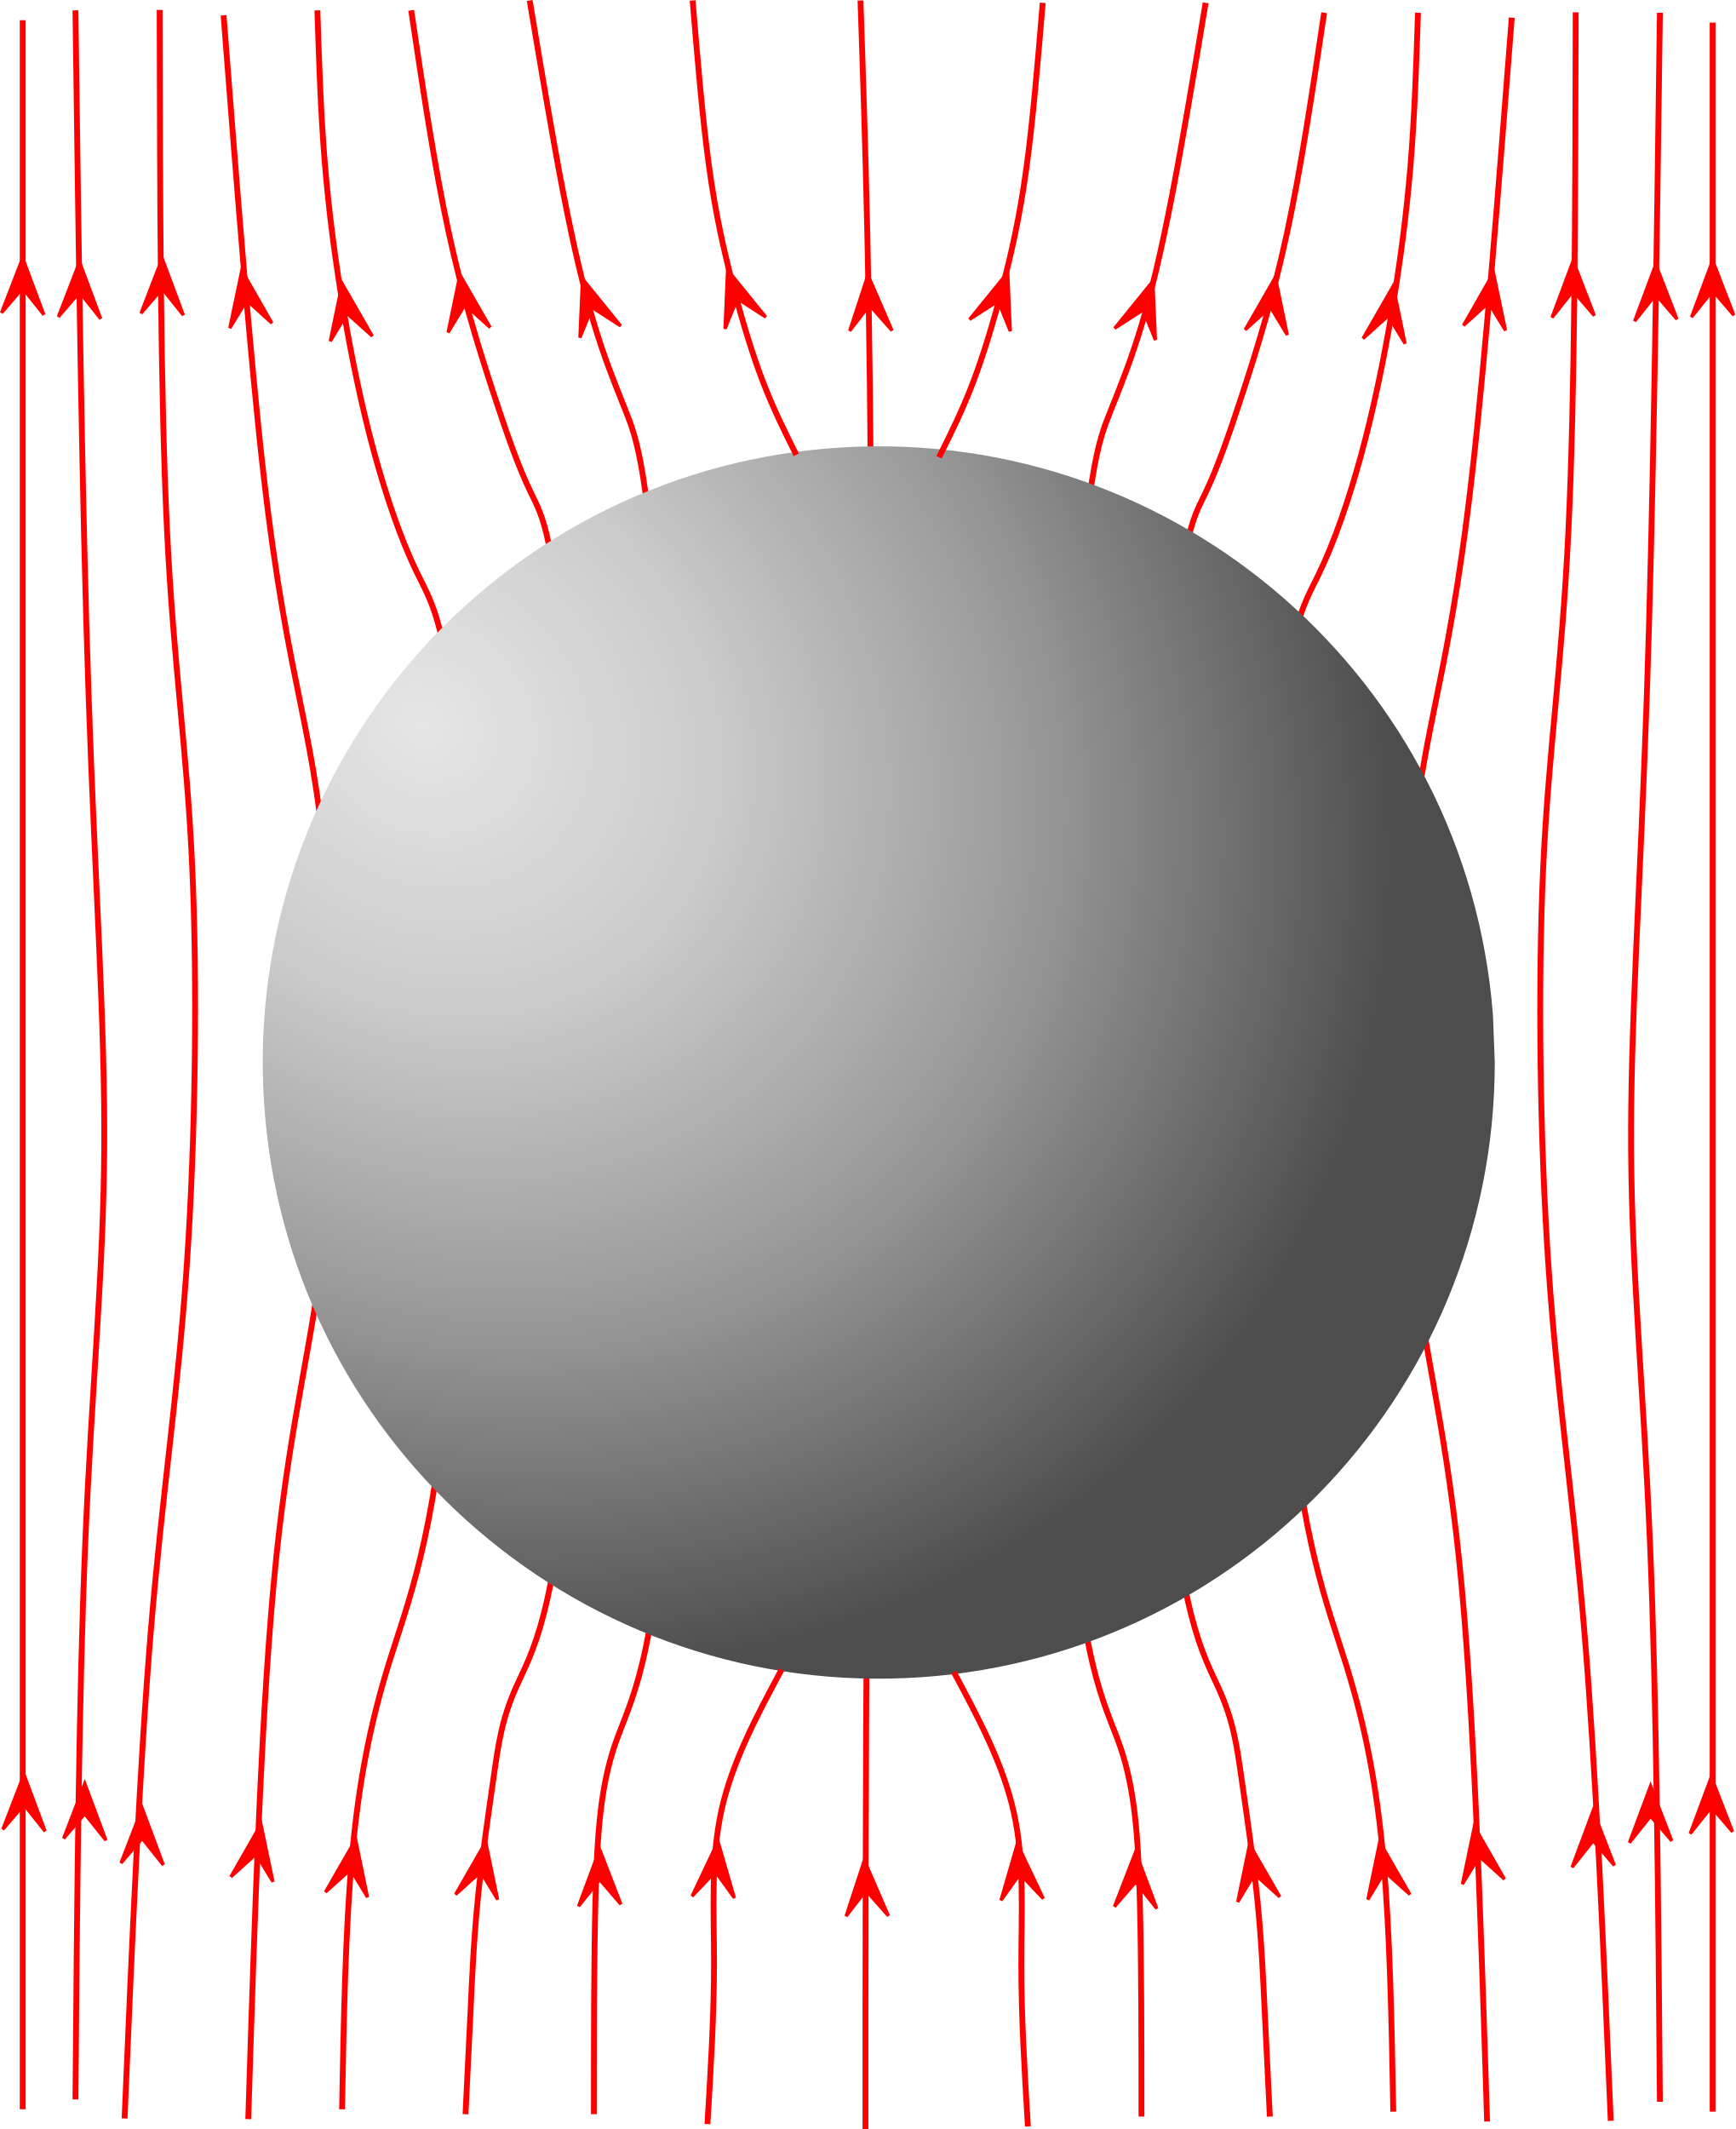
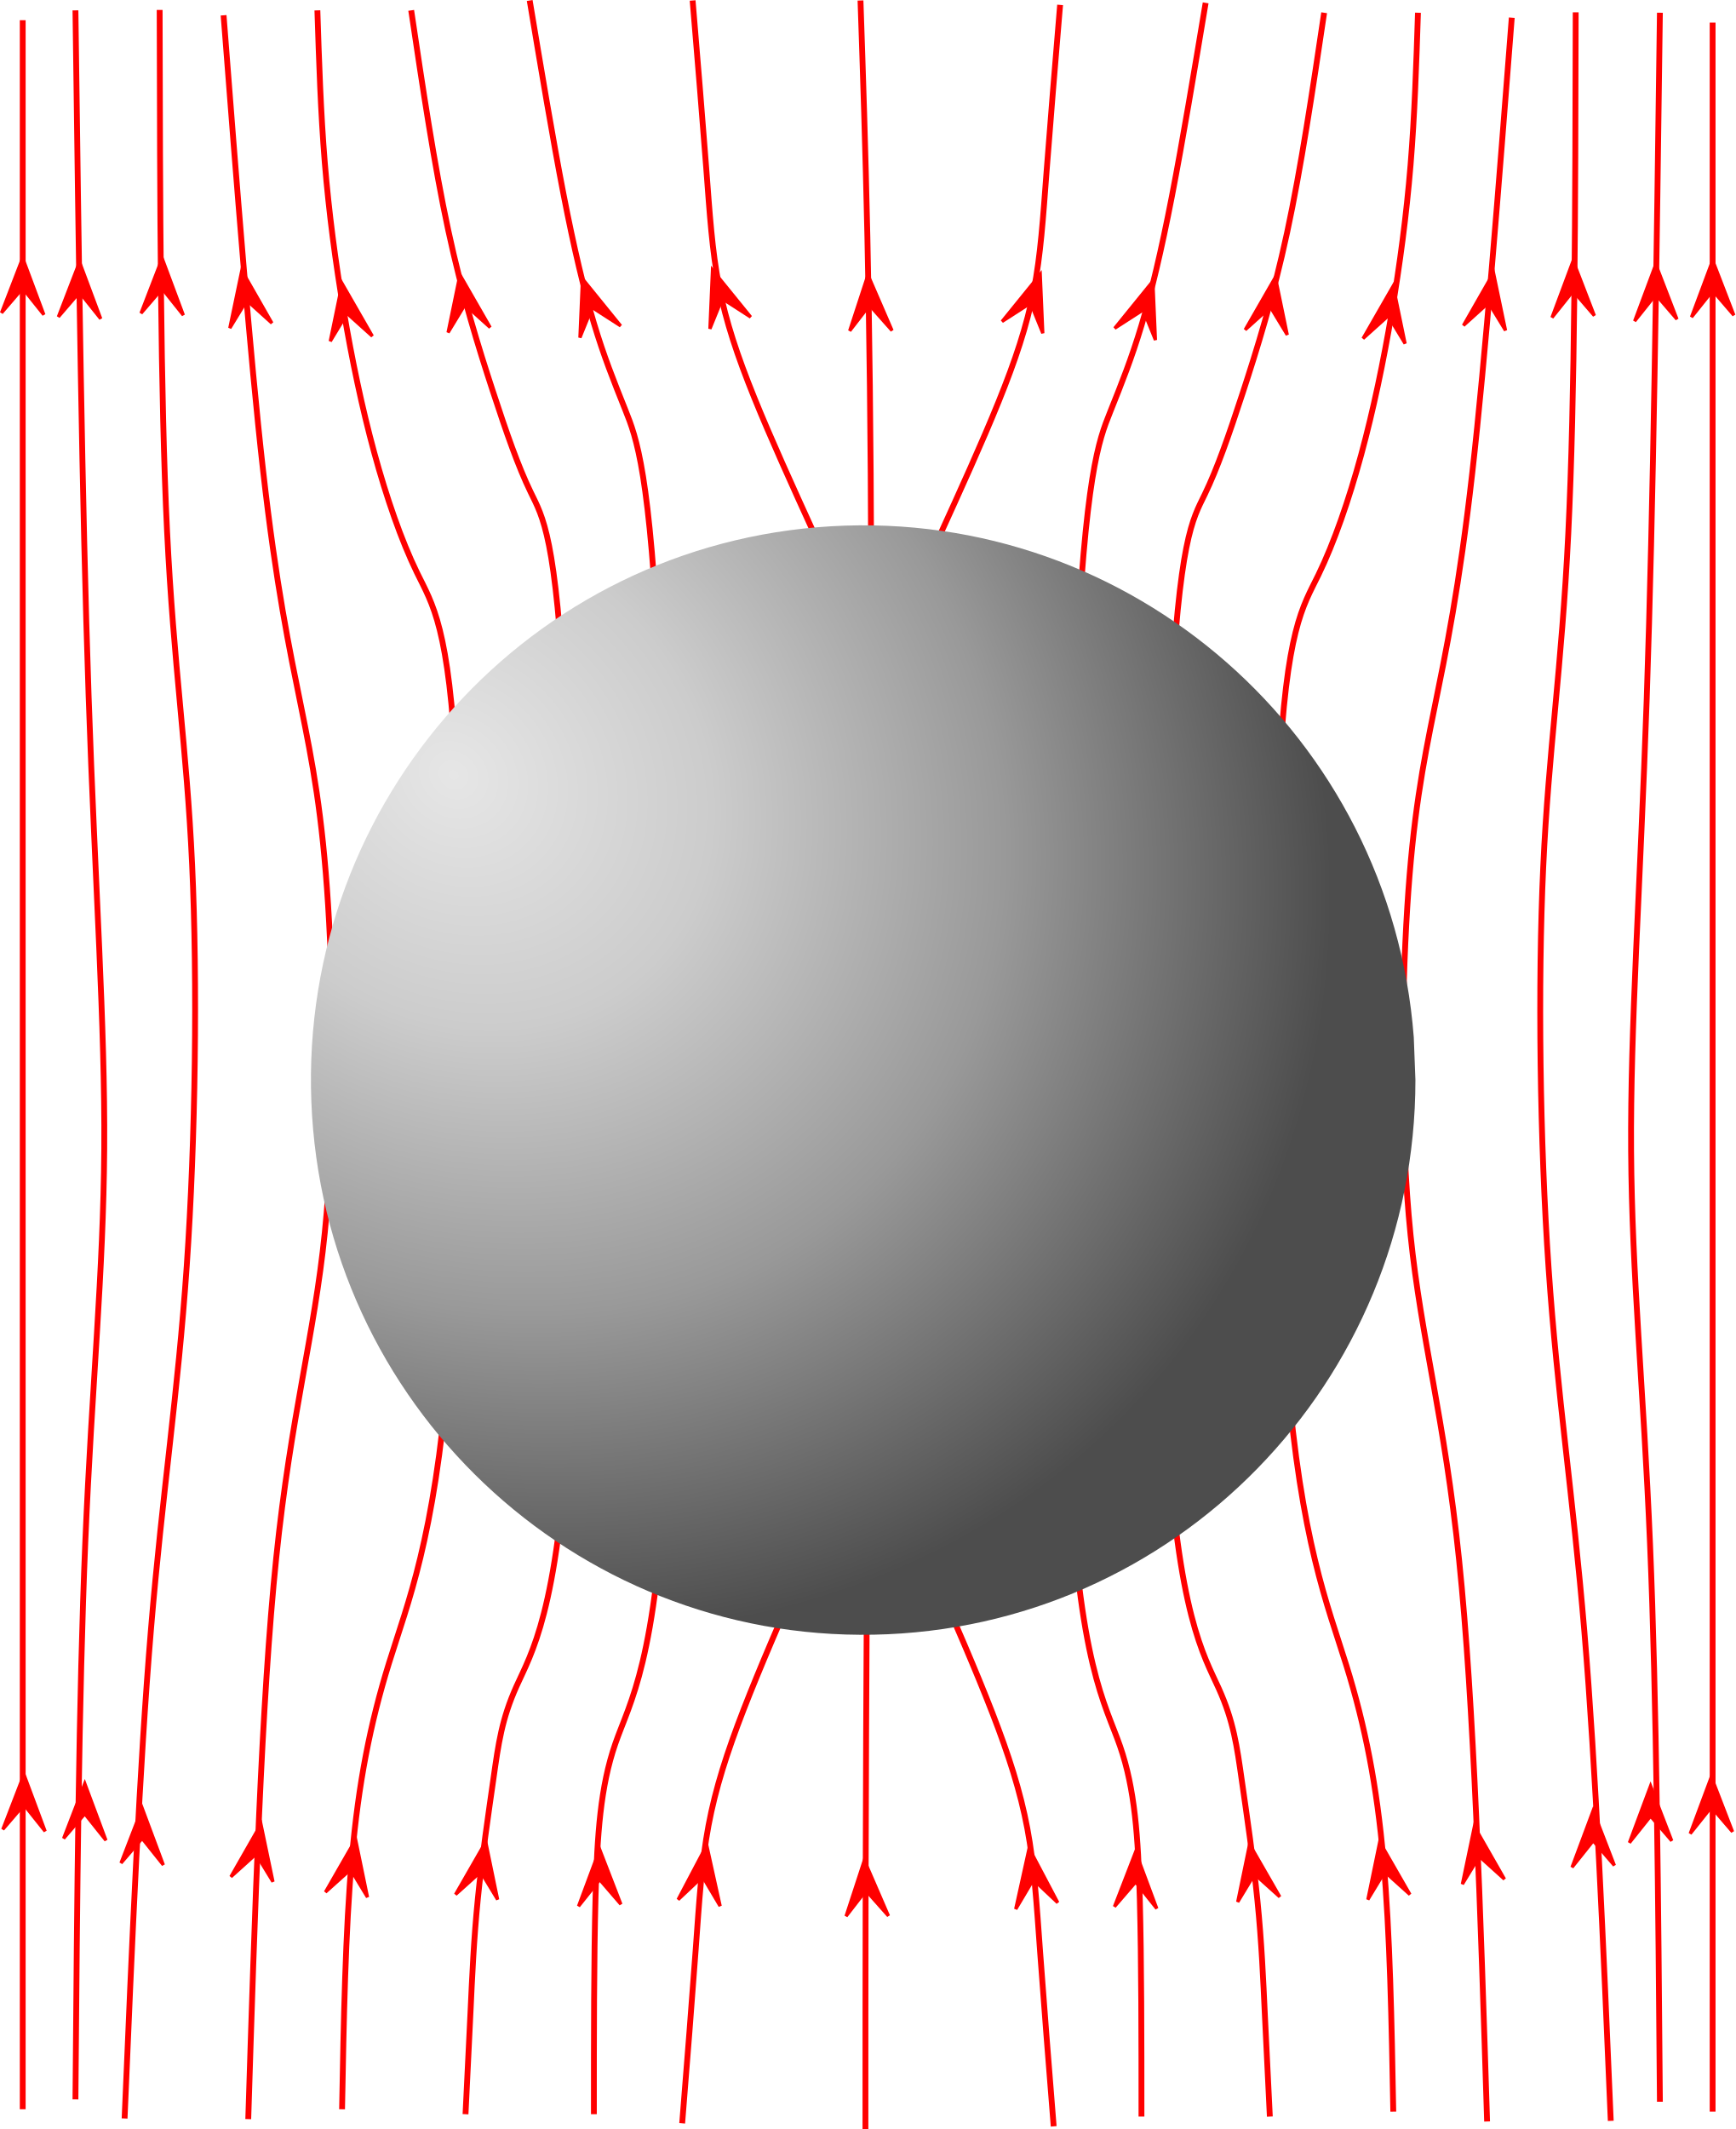
<svg xmlns="http://www.w3.org/2000/svg" xmlns:xlink="http://www.w3.org/1999/xlink" width="98.598mm" height="120.935mm" viewBox="0 0 98.598 120.935" version="1.1" id="svg1" xml:space="preserve">
  <defs id="defs1">
-     <radialGradient xlink:href="#linearGradient12" id="radialGradient7" cx="69.135" cy="75.845" fx="69.135" fy="75.845" r="35" gradientUnits="userSpaceOnUse" gradientTransform="matrix(1.362709,1.135595,-0.9809371,1.17712,56.25097,-91.36951)" />
+     <radialGradient xlink:href="#linearGradient12" id="radialGradient7" cx="69.135" cy="75.845" fx="69.135" fy="75.845" r="35" gradientUnits="userSpaceOnUse" gradientTransform="matrix(1.221636,1.022375,-0.879387,1.059759,8.005388,-107.043)" />
    <linearGradient id="linearGradient12">
      <stop style="stop-color:#e6e6e6;stop-opacity:1" offset="0" id="stop5" />
      <stop style="stop-color:#cccccc;stop-opacity:1" offset="0.279" id="stop10" />
      <stop style="stop-color:#999999;stop-opacity:1" offset="0.594" id="stop11" />
      <stop style="stop-color:#4d4d4d;stop-opacity:1" offset="0.947" id="stop12" />
    </linearGradient>
  </defs>
-   <g id="layer1" transform="translate(-52.099,-35.31937)">
-     <g id="g72">
-       <path style="fill:none;stroke:#ff0000;stroke-width:0.331;stroke-miterlimit:3.7;stroke-dasharray:none;stroke-opacity:1;paint-order:fill markers stroke" d="m 100.99,35.347 c 0.281,8.322 0.561,16.645 0.608,32.495 0.047,15.85 -0.14,39.227 -0.234,55.217 -0.093,15.99 -0.093,24.593 -0.093,33.196" id="path65" />
-       <path style="fill:none;stroke:#ff0000;stroke-width:0.331;stroke-miterlimit:3.7;stroke-dasharray:none;stroke-opacity:1;paint-order:fill markers stroke" d="m 82.195,35.347 c 0.655,3.927 1.309,7.855 1.917,10.987 0.608,3.133 1.169,5.47 1.73,7.34 0.561,1.87 1.122,3.273 1.777,4.909 0.655,1.636 1.403,3.507 1.964,15.055 0.561,11.549 0.935,32.775 0.374,44.464 -0.561,11.689 -2.057,13.839 -2.899,16.271 -0.842,2.431 -1.029,5.143 -1.122,8.696 -0.094,3.553 -0.094,7.948 -0.094,12.343" id="path62" />
-       <path style="fill:none;stroke:#ff0000;stroke-width:0.331;stroke-miterlimit:3.7;stroke-dasharray:none;stroke-opacity:1;paint-order:fill markers stroke" d="m 75.462,35.908 c 0.655,4.395 1.309,8.79 2.104,12.484 0.795,3.694 1.73,6.686 2.525,9.117 0.795,2.431 1.449,4.301 2.151,5.751 0.701,1.449 1.449,2.478 1.964,12.624 0.514,10.146 0.795,29.409 0.187,40.209 -0.608,10.8 -2.104,13.138 -2.946,15.008 -0.842,1.87 -1.029,3.273 -1.309,5.237 -0.281,1.964 -0.655,4.488 -0.888,6.826 -0.234,2.338 -0.327,4.488 -0.421,6.499 -0.094,2.01 -0.187,3.881 -0.281,5.751" id="path61" />
-       <path style="fill:none;stroke:#ff0000;stroke-width:0.331;stroke-miterlimit:3.7;stroke-dasharray:none;stroke-opacity:1;paint-order:fill markers stroke" d="m 70.132,35.908 c 0.094,2.899 0.187,5.798 0.421,8.65 0.234,2.852 0.608,5.657 1.075,8.416 0.468,2.759 1.029,5.47 1.73,8.042 0.701,2.572 1.543,5.003 2.431,6.826 0.888,1.823 1.823,3.039 2.244,11.502 0.421,8.463 0.327,24.172 -0.468,33.804 -0.795,9.632 -2.291,13.185 -3.366,16.645 -1.075,3.46 -1.73,6.826 -2.104,11.034 -0.374,4.208 -0.468,9.257 -0.561,14.307" id="path60" />
-       <path style="fill:none;stroke:#ff0000;stroke-width:0.331;stroke-miterlimit:3.7;stroke-dasharray:none;stroke-opacity:1;paint-order:fill markers stroke" d="m 64.802,36.188 c 0.748,9.631 1.496,19.263 2.244,25.855 0.748,6.592 1.496,10.146 2.151,13.372 0.655,3.226 1.216,6.125 1.543,11.315 0.327,5.19 0.421,12.67 -0.187,18.608 -0.608,5.938 -1.917,10.333 -2.759,18.468 -0.842,8.135 -1.216,20.011 -1.59,31.887" id="path59" />
-       <path style="fill:none;stroke:#ff0000;stroke-width:0.331;stroke-miterlimit:3.7;stroke-dasharray:none;stroke-opacity:1;paint-order:fill markers stroke" d="m 82.195,35.347 c 0.655,3.927 1.309,7.855 1.917,10.987 0.608,3.133 1.169,5.47 1.73,7.34 0.561,1.87 1.122,3.273 1.777,4.909 0.655,1.636 1.403,3.507 1.964,15.055 0.561,11.549 0.935,32.775 0.374,44.464 -0.561,11.689 -2.057,13.839 -2.899,16.271 -0.842,2.431 -1.029,5.143 -1.122,8.696 -0.094,3.553 -0.094,7.948 -0.094,12.343" id="path62-0" transform="matrix(-1,0,0,1,202.7956,0.1347668)" />
-       <path style="fill:none;stroke:#ff0000;stroke-width:0.331;stroke-miterlimit:3.7;stroke-dasharray:none;stroke-opacity:1;paint-order:fill markers stroke" d="m 75.462,35.908 c 0.655,4.395 1.309,8.79 2.104,12.484 0.795,3.694 1.73,6.686 2.525,9.117 0.795,2.431 1.449,4.301 2.151,5.751 0.701,1.449 1.449,2.478 1.964,12.624 0.514,10.146 0.795,29.409 0.187,40.209 -0.608,10.8 -2.104,13.138 -2.946,15.008 -0.842,1.87 -1.029,3.273 -1.309,5.237 -0.281,1.964 -0.655,4.488 -0.888,6.826 -0.234,2.338 -0.327,4.488 -0.421,6.499 -0.094,2.01 -0.187,3.881 -0.281,5.751" id="path61-0" transform="matrix(-1,0,0,1,202.7956,0.1347668)" />
-       <path style="fill:none;stroke:#ff0000;stroke-width:0.331;stroke-miterlimit:3.7;stroke-dasharray:none;stroke-opacity:1;paint-order:fill markers stroke" d="m 70.132,35.908 c 0.094,2.899 0.187,5.798 0.421,8.65 0.234,2.852 0.608,5.657 1.075,8.416 0.468,2.759 1.029,5.47 1.73,8.042 0.701,2.572 1.543,5.003 2.431,6.826 0.888,1.823 1.823,3.039 2.244,11.502 0.421,8.463 0.327,24.172 -0.468,33.804 -0.795,9.632 -2.291,13.185 -3.366,16.645 -1.075,3.46 -1.73,6.826 -2.104,11.034 -0.374,4.208 -0.468,9.257 -0.561,14.307" id="path60-7" transform="matrix(-1,0,0,1,202.7956,0.1347668)" />
-       <path style="fill:none;stroke:#ff0000;stroke-width:0.331;stroke-miterlimit:3.7;stroke-dasharray:none;stroke-opacity:1;paint-order:fill markers stroke" d="m 64.802,36.188 c 0.748,9.631 1.496,19.263 2.244,25.855 0.748,6.592 1.496,10.146 2.151,13.372 0.655,3.226 1.216,6.125 1.543,11.315 0.327,5.19 0.421,12.67 -0.187,18.608 -0.608,5.938 -1.917,10.333 -2.759,18.468 -0.842,8.135 -1.216,20.011 -1.59,31.887" id="path59-1" transform="matrix(-1,0,0,1,202.7956,0.1347668)" />
-       <path style="fill:none;stroke:#ff0000;stroke-width:0.331;stroke-miterlimit:3.7;stroke-dasharray:none;stroke-opacity:1;paint-order:fill markers stroke" d="m 59.753,35.908 c 0.281,10.941 0.561,21.881 1.122,29.596 0.561,7.715 1.403,12.203 1.87,18.889 0.468,6.686 0.561,15.569 0.234,22.816 -0.327,7.247 -1.075,12.857 -1.543,20.666 -0.468,7.808 -0.655,17.813 -0.842,27.819" id="path58-3" transform="matrix(-0.9997203,0.0236515,0.0236515,0.9997203,200.5126,-1.292141)" />
-       <path style="fill:url(#radialGradient7);stroke:none;stroke-width:0.34;stroke-opacity:1;paint-order:fill markers stroke" id="path6-24" d="M 137.028,95.673 A 35,35 0 0 1 102.703,130.667 35,35 0 0 1 67.054,97.024 35,35 0 0 1 100.003,60.732 35,35 0 0 1 136.924,92.975" />
-       <path style="fill:none;stroke:#ff0000;stroke-width:0.331;stroke-miterlimit:3.7;stroke-dasharray:none;stroke-opacity:1;paint-order:fill markers stroke" d="m 50.215,36.469 c 0,39.555 0,79.109 0,118.663" id="path56" transform="translate(3.175)" />
-       <path style="fill:none;stroke:#ff0000;stroke-width:0.331;stroke-miterlimit:3.7;stroke-dasharray:none;stroke-opacity:1;paint-order:fill markers stroke" d="m 56.386,35.908 c 0.187,14.026 0.374,28.053 0.748,38.947 0.374,10.894 0.935,18.655 0.888,25.715 -0.047,7.06 -0.701,13.419 -1.075,22.302 -0.374,8.884 -0.468,20.291 -0.561,31.7" id="path57" />
-       <path style="fill:none;stroke:#ff0000;stroke-width:0.331;stroke-miterlimit:3.7;stroke-dasharray:none;stroke-opacity:1;paint-order:fill markers stroke" d="m 59.753,35.908 c 0.281,10.941 0.561,21.881 1.122,29.596 0.561,7.715 1.403,12.203 1.87,18.889 0.468,6.686 0.561,15.569 0.234,22.816 -0.327,7.247 -1.075,12.857 -1.543,20.666 -0.468,7.808 -0.655,17.813 -0.842,27.819" id="path58" transform="rotate(1.355258,61.46252,95.79987)" />
-       <path style="fill:none;stroke:#ff0000;stroke-width:0.331;stroke-miterlimit:3.7;stroke-dasharray:none;stroke-opacity:1;paint-order:fill markers stroke" d="m 91.452,35.347 c 0.281,3.366 0.561,6.733 0.935,9.444 0.374,2.712 0.842,4.769 1.356,6.733 0.514,1.964 1.075,3.834 1.683,5.424 0.608,1.59 1.262,2.899 1.917,4.208" id="path63" />
-       <path style="fill:none;stroke:#ff0000;stroke-width:0.331;stroke-miterlimit:3.7;stroke-dasharray:none;stroke-opacity:1;paint-order:fill markers stroke" d="m 96.502,130.165 c -1.403,2.618 -2.805,5.237 -3.413,7.995 -0.608,2.759 -0.421,5.657 -0.421,8.65 -2e-6,2.992 -0.187,6.078 -0.374,9.164" id="path64" />
-       <path style="fill:#ff0000;fill-opacity:1;stroke:#ff0000;stroke-width:0.183;stroke-miterlimit:3.7;stroke-dasharray:none;stroke-opacity:1;paint-order:fill markers stroke" d="m 52.184,53.091 1.203,-3.121 1.203,3.228 -1.203,-1.507 z" id="path72" />
-       <path style="fill:#ff0000;fill-opacity:1;stroke:#ff0000;stroke-width:0.183;stroke-miterlimit:3.7;stroke-dasharray:none;stroke-opacity:1;paint-order:fill markers stroke" d="m 52.258,139.236 1.203,-3.121 1.203,3.228 -1.203,-1.507 z" id="path72-8" />
-       <path style="fill:#ff0000;fill-opacity:1;stroke:#ff0000;stroke-width:0.183;stroke-miterlimit:3.7;stroke-dasharray:none;stroke-opacity:1;paint-order:fill markers stroke" d="m 55.415,53.318 1.203,-3.121 1.203,3.228 -1.203,-1.507 z" id="path72-5" />
-       <path style="fill:#ff0000;fill-opacity:1;stroke:#ff0000;stroke-width:0.183;stroke-miterlimit:3.7;stroke-dasharray:none;stroke-opacity:1;paint-order:fill markers stroke" d="m 55.713,139.75 1.203,-3.121 1.203,3.228 -1.203,-1.507 z" id="path72-5-2" />
-       <path style="fill:#ff0000;fill-opacity:1;stroke:#ff0000;stroke-width:0.183;stroke-miterlimit:3.7;stroke-dasharray:none;stroke-opacity:1;paint-order:fill markers stroke" d="m 60.11,53.114 1.203,-3.121 1.203,3.228 -1.203,-1.507 z" id="path72-5-0" />
-       <path style="fill:#ff0000;fill-opacity:1;stroke:#ff0000;stroke-width:0.183;stroke-miterlimit:3.7;stroke-dasharray:none;stroke-opacity:1;paint-order:fill markers stroke" d="m 58.973,141.148 1.203,-3.121 1.203,3.228 -1.203,-1.507 z" id="path72-5-0-7" />
-       <path style="fill:#ff0000;fill-opacity:1;stroke:#ff0000;stroke-width:0.183;stroke-miterlimit:3.7;stroke-dasharray:none;stroke-opacity:1;paint-order:fill markers stroke" d="m 65.156,53.956 0.683,-3.274 1.709,2.991 -1.431,-1.292 z" id="path72-5-0-2" />
-       <path style="fill:#ff0000;fill-opacity:1;stroke:#ff0000;stroke-width:0.183;stroke-miterlimit:3.7;stroke-dasharray:none;stroke-opacity:1;paint-order:fill markers stroke" d="m 67.609,142.212 -0.683,-3.274 -1.709,2.991 1.431,-1.292 z" id="path72-5-0-2-0" />
-       <path style="fill:#ff0000;fill-opacity:1;stroke:#ff0000;stroke-width:0.183;stroke-miterlimit:3.7;stroke-dasharray:none;stroke-opacity:1;paint-order:fill markers stroke" d="m 70.863,54.703 0.675,-3.276 1.716,2.987 -1.434,-1.289 z" id="path72-5-0-2-7" />
-       <path style="fill:#ff0000;fill-opacity:1;stroke:#ff0000;stroke-width:0.183;stroke-miterlimit:3.7;stroke-dasharray:none;stroke-opacity:1;paint-order:fill markers stroke" d="m 72.98,143.087 -0.675,-3.276 -1.716,2.987 1.434,-1.289 z" id="path72-5-0-2-7-1" />
-       <path style="fill:#ff0000;fill-opacity:1;stroke:#ff0000;stroke-width:0.183;stroke-miterlimit:3.7;stroke-dasharray:none;stroke-opacity:1;paint-order:fill markers stroke" d="m 77.557,54.207 0.675,-3.276 1.716,2.987 -1.434,-1.289 z" id="path72-5-0-2-7-9" />
-       <path style="fill:#ff0000;fill-opacity:1;stroke:#ff0000;stroke-width:0.183;stroke-miterlimit:3.7;stroke-dasharray:none;stroke-opacity:1;paint-order:fill markers stroke" d="m 80.373,143.222 -0.675,-3.276 -1.716,2.987 1.434,-1.289 z" id="path72-5-0-2-7-9-4" />
-       <path style="fill:#ff0000;fill-opacity:1;stroke:#ff0000;stroke-width:0.183;stroke-miterlimit:3.7;stroke-dasharray:none;stroke-opacity:1;paint-order:fill markers stroke" d="m 85.049,54.498 0.145,-3.342 2.17,2.676 -1.621,-1.044 z" id="path72-5-0-2-7-9-3" />
-       <path style="fill:#ff0000;fill-opacity:1;stroke:#ff0000;stroke-width:0.183;stroke-miterlimit:3.7;stroke-dasharray:none;stroke-opacity:1;paint-order:fill markers stroke" d="m 87.376,143.489 -1.206,-3.12 -1.2,3.23 1.202,-1.508 z" id="path72-5-0-2-7-9-3-2" />
-       <path style="fill:#ff0000;fill-opacity:1;stroke:#ff0000;stroke-width:0.183;stroke-miterlimit:3.7;stroke-dasharray:none;stroke-opacity:1;paint-order:fill markers stroke" d="m 93.293,53.996 0.145,-3.342 2.17,2.676 -1.621,-1.044 z" id="path72-5-0-2-7-9-3-7" />
-       <path style="fill:#ff0000;fill-opacity:1;stroke:#ff0000;stroke-width:0.183;stroke-miterlimit:3.7;stroke-dasharray:none;stroke-opacity:1;paint-order:fill markers stroke" d="m 93.825,143.13 -0.931,-3.212 -1.475,3.113 1.328,-1.398 z" id="path72-5-0-2-7-9-3-7-4" />
-       <path style="fill:none;stroke:#ff0000;stroke-width:0.331;stroke-miterlimit:3.7;stroke-dasharray:none;stroke-opacity:1;paint-order:fill markers stroke" d="m 50.215,36.469 c 0,39.555 0,79.109 0,118.663" id="path56-9" transform="matrix(-1,0,0,1,199.6206,0.1347668)" />
-       <path style="fill:none;stroke:#ff0000;stroke-width:0.331;stroke-miterlimit:3.7;stroke-dasharray:none;stroke-opacity:1;paint-order:fill markers stroke" d="m 56.386,35.908 c 0.187,14.026 0.374,28.053 0.748,38.947 0.374,10.894 0.935,18.655 0.888,25.715 -0.047,7.06 -0.701,13.419 -1.075,22.302 -0.374,8.884 -0.468,20.291 -0.561,31.7" id="path57-5" transform="matrix(-1,0,0,1,202.7956,0.1347668)" />
-       <path style="fill:none;stroke:#ff0000;stroke-width:0.331;stroke-miterlimit:3.7;stroke-dasharray:none;stroke-opacity:1;paint-order:fill markers stroke" d="m 91.452,35.347 c 0.281,3.366 0.561,6.733 0.935,9.444 0.374,2.712 0.842,4.769 1.356,6.733 0.514,1.964 1.075,3.834 1.683,5.424 0.608,1.59 1.262,2.899 1.917,4.208" id="path63-5" transform="matrix(-1,0,0,1,202.7956,0.1347668)" />
-       <path style="fill:none;stroke:#ff0000;stroke-width:0.331;stroke-miterlimit:3.7;stroke-dasharray:none;stroke-opacity:1;paint-order:fill markers stroke" d="m 96.502,130.165 c -1.403,2.618 -2.805,5.237 -3.413,7.995 -0.608,2.759 -0.421,5.657 -0.421,8.65 -2e-6,2.992 -0.187,6.078 -0.374,9.164" id="path64-8" transform="matrix(-1,0,0,1,202.7956,0.1347668)" />
-       <path style="fill:#ff0000;fill-opacity:1;stroke:#ff0000;stroke-width:0.183;stroke-miterlimit:3.7;stroke-dasharray:none;stroke-opacity:1;paint-order:fill markers stroke" d="m 150.611,53.226 -1.203,-3.121 -1.203,3.228 1.203,-1.507 z" id="path72-1" />
-       <path style="fill:#ff0000;fill-opacity:1;stroke:#ff0000;stroke-width:0.183;stroke-miterlimit:3.7;stroke-dasharray:none;stroke-opacity:1;paint-order:fill markers stroke" d="m 150.537,139.37 -1.203,-3.121 -1.203,3.228 1.203,-1.507 z" id="path72-8-7" />
-       <path style="fill:#ff0000;fill-opacity:1;stroke:#ff0000;stroke-width:0.183;stroke-miterlimit:3.7;stroke-dasharray:none;stroke-opacity:1;paint-order:fill markers stroke" d="m 147.38,53.453 -1.203,-3.121 -1.203,3.228 1.203,-1.507 z" id="path72-5-9" />
-       <path style="fill:#ff0000;fill-opacity:1;stroke:#ff0000;stroke-width:0.183;stroke-miterlimit:3.7;stroke-dasharray:none;stroke-opacity:1;paint-order:fill markers stroke" d="m 147.083,139.885 -1.203,-3.121 -1.203,3.228 1.203,-1.507 z" id="path72-5-2-1" />
-       <path style="fill:#ff0000;fill-opacity:1;stroke:#ff0000;stroke-width:0.183;stroke-miterlimit:3.7;stroke-dasharray:none;stroke-opacity:1;paint-order:fill markers stroke" d="m 142.685,53.249 -1.203,-3.121 -1.203,3.228 1.203,-1.507 z" id="path72-5-0-8" />
-       <path style="fill:#ff0000;fill-opacity:1;stroke:#ff0000;stroke-width:0.183;stroke-miterlimit:3.7;stroke-dasharray:none;stroke-opacity:1;paint-order:fill markers stroke" d="m 143.823,141.282 -1.203,-3.121 -1.203,3.228 1.203,-1.507 z" id="path72-5-0-7-1" />
-       <path style="fill:#ff0000;fill-opacity:1;stroke:#ff0000;stroke-width:0.183;stroke-miterlimit:3.7;stroke-dasharray:none;stroke-opacity:1;paint-order:fill markers stroke" d="m 137.639,54.091 -0.683,-3.274 -1.709,2.991 1.431,-1.292 z" id="path72-5-0-2-1" />
-       <path style="fill:#ff0000;fill-opacity:1;stroke:#ff0000;stroke-width:0.183;stroke-miterlimit:3.7;stroke-dasharray:none;stroke-opacity:1;paint-order:fill markers stroke" d="m 135.187,142.346 0.683,-3.274 1.709,2.991 -1.431,-1.292 z" id="path72-5-0-2-0-3" />
-       <path style="fill:#ff0000;fill-opacity:1;stroke:#ff0000;stroke-width:0.183;stroke-miterlimit:3.7;stroke-dasharray:none;stroke-opacity:1;paint-order:fill markers stroke" d="m 131.933,54.838 -0.675,-3.276 -1.716,2.987 1.434,-1.289 z" id="path72-5-0-2-7-98" />
-       <path style="fill:#ff0000;fill-opacity:1;stroke:#ff0000;stroke-width:0.183;stroke-miterlimit:3.7;stroke-dasharray:none;stroke-opacity:1;paint-order:fill markers stroke" d="m 129.816,143.221 0.675,-3.276 1.716,2.987 -1.434,-1.289 z" id="path72-5-0-2-7-1-1" />
-       <path style="fill:#ff0000;fill-opacity:1;stroke:#ff0000;stroke-width:0.183;stroke-miterlimit:3.7;stroke-dasharray:none;stroke-opacity:1;paint-order:fill markers stroke" d="m 125.238,54.342 -0.675,-3.276 -1.716,2.987 1.434,-1.289 z" id="path72-5-0-2-7-9-43" />
-       <path style="fill:#ff0000;fill-opacity:1;stroke:#ff0000;stroke-width:0.183;stroke-miterlimit:3.7;stroke-dasharray:none;stroke-opacity:1;paint-order:fill markers stroke" d="m 122.422,143.356 0.675,-3.276 1.716,2.987 -1.434,-1.289 z" id="path72-5-0-2-7-9-4-2" />
-       <path style="fill:#ff0000;fill-opacity:1;stroke:#ff0000;stroke-width:0.183;stroke-miterlimit:3.7;stroke-dasharray:none;stroke-opacity:1;paint-order:fill markers stroke" d="m 117.747,54.633 -0.145,-3.342 -2.17,2.676 1.621,-1.044 z" id="path72-5-0-2-7-9-3-8" />
-       <path style="fill:#ff0000;fill-opacity:1;stroke:#ff0000;stroke-width:0.183;stroke-miterlimit:3.7;stroke-dasharray:none;stroke-opacity:1;paint-order:fill markers stroke" d="m 115.419,143.624 1.206,-3.12 1.2,3.23 -1.202,-1.508 z" id="path72-5-0-2-7-9-3-2-9" />
-       <path style="fill:#ff0000;fill-opacity:1;stroke:#ff0000;stroke-width:0.183;stroke-miterlimit:3.7;stroke-dasharray:none;stroke-opacity:1;paint-order:fill markers stroke" d="m 109.502,54.131 -0.145,-3.342 -2.17,2.676 1.621,-1.044 z" id="path72-5-0-2-7-9-3-7-8" />
-       <path style="fill:#ff0000;fill-opacity:1;stroke:#ff0000;stroke-width:0.183;stroke-miterlimit:3.7;stroke-dasharray:none;stroke-opacity:1;paint-order:fill markers stroke" d="m 108.97,143.265 0.931,-3.212 1.475,3.113 -1.328,-1.398 z" id="path72-5-0-2-7-9-3-7-4-3" />
-       <path style="fill:#ff0000;fill-opacity:1;stroke:#ff0000;stroke-width:0.183;stroke-miterlimit:3.7;stroke-dasharray:none;stroke-opacity:1;paint-order:fill markers stroke" d="m 100.375,54.114 1.039,-3.179 1.369,3.162 -1.28,-1.442 z" id="path72-5-0-2-7-9-3-7-3" />
-       <path style="fill:#ff0000;fill-opacity:1;stroke:#ff0000;stroke-width:0.183;stroke-miterlimit:3.7;stroke-dasharray:none;stroke-opacity:1;paint-order:fill markers stroke" d="m 100.17,144.166 1.039,-3.179 1.369,3.162 -1.28,-1.442 z" id="path72-5-0-2-7-9-3-7-3-7" />
+   <g id="layer1" transform="translate(-52.099,-35.31937)" />
+   <g id="layer2">
+     <path style="fill:none;stroke:#ff0000;stroke-width:0.331;stroke-miterlimit:3.7;stroke-dasharray:none;stroke-opacity:1;paint-order:fill markers stroke" d="m 100.99,35.347 c 0.281,8.322 0.561,16.645 0.608,32.495 0.047,15.85 -0.14,39.227 -0.234,55.217 -0.093,15.99 -0.093,24.593 -0.093,33.196" id="path65" transform="translate(-52.099,-35.31937)" />
+     <path style="fill:none;stroke:#ff0000;stroke-width:0.331;stroke-miterlimit:3.7;stroke-dasharray:none;stroke-opacity:1;paint-order:fill markers stroke" d="m 82.195,35.347 c 0.655,3.927 1.309,7.855 1.917,10.987 0.608,3.133 1.169,5.47 1.73,7.34 0.561,1.87 1.122,3.273 1.777,4.909 0.655,1.636 1.403,3.507 1.964,15.055 0.561,11.549 0.935,32.775 0.374,44.464 -0.561,11.689 -2.057,13.839 -2.899,16.271 -0.842,2.431 -1.029,5.143 -1.122,8.696 -0.094,3.553 -0.094,7.948 -0.094,12.343" id="path62" transform="translate(-52.099,-35.31937)" />
+     <path style="fill:none;stroke:#ff0000;stroke-width:0.331;stroke-miterlimit:3.7;stroke-dasharray:none;stroke-opacity:1;paint-order:fill markers stroke" d="m 75.462,35.908 c 0.655,4.395 1.309,8.79 2.104,12.484 0.795,3.694 1.73,6.686 2.525,9.117 0.795,2.431 1.449,4.301 2.151,5.751 0.701,1.449 1.449,2.478 1.964,12.624 0.514,10.146 0.795,29.409 0.187,40.209 -0.608,10.8 -2.104,13.138 -2.946,15.008 -0.842,1.87 -1.029,3.273 -1.309,5.237 -0.281,1.964 -0.655,4.488 -0.888,6.826 -0.234,2.338 -0.327,4.488 -0.421,6.499 -0.094,2.01 -0.187,3.881 -0.281,5.751" id="path61" transform="translate(-52.099,-35.31937)" />
+     <path style="fill:none;stroke:#ff0000;stroke-width:0.331;stroke-miterlimit:3.7;stroke-dasharray:none;stroke-opacity:1;paint-order:fill markers stroke" d="m 70.132,35.908 c 0.094,2.899 0.187,5.798 0.421,8.65 0.234,2.852 0.608,5.657 1.075,8.416 0.468,2.759 1.029,5.47 1.73,8.042 0.701,2.572 1.543,5.003 2.431,6.826 0.888,1.823 1.823,3.039 2.244,11.502 0.421,8.463 0.327,24.172 -0.468,33.804 -0.795,9.632 -2.291,13.185 -3.366,16.645 -1.075,3.46 -1.73,6.826 -2.104,11.034 -0.374,4.208 -0.468,9.257 -0.561,14.307" id="path60" transform="translate(-52.099,-35.31937)" />
+     <path style="fill:none;stroke:#ff0000;stroke-width:0.331;stroke-miterlimit:3.7;stroke-dasharray:none;stroke-opacity:1;paint-order:fill markers stroke" d="m 64.802,36.188 c 0.748,9.631 1.496,19.263 2.244,25.855 0.748,6.592 1.496,10.146 2.151,13.372 0.655,3.226 1.216,6.125 1.543,11.315 0.327,5.19 0.421,12.67 -0.187,18.608 -0.608,5.938 -1.917,10.333 -2.759,18.468 -0.842,8.135 -1.216,20.011 -1.59,31.887" id="path59" transform="translate(-52.099,-35.31937)" />
+     <path style="fill:none;stroke:#ff0000;stroke-width:0.331;stroke-miterlimit:3.7;stroke-dasharray:none;stroke-opacity:1;paint-order:fill markers stroke" d="m 82.195,35.347 c 0.655,3.927 1.309,7.855 1.917,10.987 0.608,3.133 1.169,5.47 1.73,7.34 0.561,1.87 1.122,3.273 1.777,4.909 0.655,1.636 1.403,3.507 1.964,15.055 0.561,11.549 0.935,32.775 0.374,44.464 -0.561,11.689 -2.057,13.839 -2.899,16.271 -0.842,2.431 -1.029,5.143 -1.122,8.696 -0.094,3.553 -0.094,7.948 -0.094,12.343" id="path62-0" transform="matrix(-1,0,0,1,150.6966,-35.1846)" />
+     <path style="fill:none;stroke:#ff0000;stroke-width:0.331;stroke-miterlimit:3.7;stroke-dasharray:none;stroke-opacity:1;paint-order:fill markers stroke" d="m 75.462,35.908 c 0.655,4.395 1.309,8.79 2.104,12.484 0.795,3.694 1.73,6.686 2.525,9.117 0.795,2.431 1.449,4.301 2.151,5.751 0.701,1.449 1.449,2.478 1.964,12.624 0.514,10.146 0.795,29.409 0.187,40.209 -0.608,10.8 -2.104,13.138 -2.946,15.008 -0.842,1.87 -1.029,3.273 -1.309,5.237 -0.281,1.964 -0.655,4.488 -0.888,6.826 -0.234,2.338 -0.327,4.488 -0.421,6.499 -0.094,2.01 -0.187,3.881 -0.281,5.751" id="path61-0" transform="matrix(-1,0,0,1,150.6966,-35.1846)" />
+     <path style="fill:none;stroke:#ff0000;stroke-width:0.331;stroke-miterlimit:3.7;stroke-dasharray:none;stroke-opacity:1;paint-order:fill markers stroke" d="m 70.132,35.908 c 0.094,2.899 0.187,5.798 0.421,8.65 0.234,2.852 0.608,5.657 1.075,8.416 0.468,2.759 1.029,5.47 1.73,8.042 0.701,2.572 1.543,5.003 2.431,6.826 0.888,1.823 1.823,3.039 2.244,11.502 0.421,8.463 0.327,24.172 -0.468,33.804 -0.795,9.632 -2.291,13.185 -3.366,16.645 -1.075,3.46 -1.73,6.826 -2.104,11.034 -0.374,4.208 -0.468,9.257 -0.561,14.307" id="path60-7" transform="matrix(-1,0,0,1,150.6966,-35.1846)" />
+     <path style="fill:none;stroke:#ff0000;stroke-width:0.331;stroke-miterlimit:3.7;stroke-dasharray:none;stroke-opacity:1;paint-order:fill markers stroke" d="m 64.802,36.188 c 0.748,9.631 1.496,19.263 2.244,25.855 0.748,6.592 1.496,10.146 2.151,13.372 0.655,3.226 1.216,6.125 1.543,11.315 0.327,5.19 0.421,12.67 -0.187,18.608 -0.608,5.938 -1.917,10.333 -2.759,18.468 -0.842,8.135 -1.216,20.011 -1.59,31.887" id="path59-1" transform="matrix(-1,0,0,1,150.6966,-35.1846)" />
+     <path style="fill:none;stroke:#ff0000;stroke-width:0.331;stroke-miterlimit:3.7;stroke-dasharray:none;stroke-opacity:1;paint-order:fill markers stroke" d="m 59.753,35.908 c 0.281,10.941 0.561,21.881 1.122,29.596 0.561,7.715 1.403,12.203 1.87,18.889 0.468,6.686 0.561,15.569 0.234,22.816 -0.327,7.247 -1.075,12.857 -1.543,20.666 -0.468,7.808 -0.655,17.813 -0.842,27.819" id="path58-3" transform="matrix(-0.9997203,0.0236515,0.0236515,0.9997203,148.4136,-36.61151)" />
+     <path style="fill:none;stroke:#ff0000;stroke-width:0.331;stroke-miterlimit:3.7;stroke-dasharray:none;stroke-opacity:1;paint-order:fill markers stroke" d="m 50.215,36.469 c 0,39.555 0,79.109 0,118.663" id="path56" transform="translate(-48.924,-35.31937)" />
+     <path style="fill:none;stroke:#ff0000;stroke-width:0.331;stroke-miterlimit:3.7;stroke-dasharray:none;stroke-opacity:1;paint-order:fill markers stroke" d="m 56.386,35.908 c 0.187,14.026 0.374,28.053 0.748,38.947 0.374,10.894 0.935,18.655 0.888,25.715 -0.047,7.06 -0.701,13.419 -1.075,22.302 -0.374,8.884 -0.468,20.291 -0.561,31.7" id="path57" transform="translate(-52.099,-35.31937)" />
+     <path style="fill:none;stroke:#ff0000;stroke-width:0.331;stroke-miterlimit:3.7;stroke-dasharray:none;stroke-opacity:1;paint-order:fill markers stroke" d="m 59.753,35.908 c 0.281,10.941 0.561,21.881 1.122,29.596 0.561,7.715 1.403,12.203 1.87,18.889 0.468,6.686 0.561,15.569 0.234,22.816 -0.327,7.247 -1.075,12.857 -1.543,20.666 -0.468,7.808 -0.655,17.813 -0.842,27.819" id="path58" transform="rotate(1.355258,1528.529,-2124.329)" />
+     <path style="fill:#ff0000;fill-opacity:1;stroke:#ff0000;stroke-width:0.183;stroke-miterlimit:3.7;stroke-dasharray:none;stroke-opacity:1;paint-order:fill markers stroke" d="M 0.085,17.772 1.288,14.651 2.492,17.879 1.288,16.373 Z" id="path72" />
+     <path style="fill:#ff0000;fill-opacity:1;stroke:#ff0000;stroke-width:0.183;stroke-miterlimit:3.7;stroke-dasharray:none;stroke-opacity:1;paint-order:fill markers stroke" d="m 0.159,103.917 1.203,-3.121 1.203,3.228 -1.203,-1.507 z" id="path72-8" />
+     <path style="fill:#ff0000;fill-opacity:1;stroke:#ff0000;stroke-width:0.183;stroke-miterlimit:3.7;stroke-dasharray:none;stroke-opacity:1;paint-order:fill markers stroke" d="M 3.316,17.999 4.519,14.878 5.723,18.107 4.519,16.6 Z" id="path72-5" />
+     <path style="fill:#ff0000;fill-opacity:1;stroke:#ff0000;stroke-width:0.183;stroke-miterlimit:3.7;stroke-dasharray:none;stroke-opacity:1;paint-order:fill markers stroke" d="m 3.614,104.431 1.203,-3.121 1.203,3.228 -1.203,-1.507 z" id="path72-5-2" />
+     <path style="fill:#ff0000;fill-opacity:1;stroke:#ff0000;stroke-width:0.183;stroke-miterlimit:3.7;stroke-dasharray:none;stroke-opacity:1;paint-order:fill markers stroke" d="m 8.011,17.795 1.203,-3.121 1.203,3.228 -1.203,-1.507 z" id="path72-5-0" />
+     <path style="fill:#ff0000;fill-opacity:1;stroke:#ff0000;stroke-width:0.183;stroke-miterlimit:3.7;stroke-dasharray:none;stroke-opacity:1;paint-order:fill markers stroke" d="m 6.874,105.829 1.203,-3.121 1.203,3.228 -1.203,-1.507 z" id="path72-5-0-7" />
+     <path style="fill:#ff0000;fill-opacity:1;stroke:#ff0000;stroke-width:0.183;stroke-miterlimit:3.7;stroke-dasharray:none;stroke-opacity:1;paint-order:fill markers stroke" d="m 13.057,18.637 0.683,-3.274 1.709,2.991 -1.431,-1.292 z" id="path72-5-0-2" />
+     <path style="fill:#ff0000;fill-opacity:1;stroke:#ff0000;stroke-width:0.183;stroke-miterlimit:3.7;stroke-dasharray:none;stroke-opacity:1;paint-order:fill markers stroke" d="m 15.51,106.892 -0.683,-3.274 -1.709,2.991 1.431,-1.292 z" id="path72-5-0-2-0" />
+     <path style="fill:#ff0000;fill-opacity:1;stroke:#ff0000;stroke-width:0.183;stroke-miterlimit:3.7;stroke-dasharray:none;stroke-opacity:1;paint-order:fill markers stroke" d="m 18.764,19.384 0.675,-3.276 1.716,2.987 -1.434,-1.289 z" id="path72-5-0-2-7" />
+     <path style="fill:#ff0000;fill-opacity:1;stroke:#ff0000;stroke-width:0.183;stroke-miterlimit:3.7;stroke-dasharray:none;stroke-opacity:1;paint-order:fill markers stroke" d="m 20.881,107.768 -0.675,-3.276 -1.716,2.987 1.434,-1.289 z" id="path72-5-0-2-7-1" />
+     <path style="fill:#ff0000;fill-opacity:1;stroke:#ff0000;stroke-width:0.183;stroke-miterlimit:3.7;stroke-dasharray:none;stroke-opacity:1;paint-order:fill markers stroke" d="m 25.458,18.888 0.675,-3.276 1.716,2.987 -1.434,-1.289 z" id="path72-5-0-2-7-9" />
+     <path style="fill:#ff0000;fill-opacity:1;stroke:#ff0000;stroke-width:0.183;stroke-miterlimit:3.7;stroke-dasharray:none;stroke-opacity:1;paint-order:fill markers stroke" d="m 28.274,107.902 -0.675,-3.276 -1.716,2.987 1.434,-1.289 z" id="path72-5-0-2-7-9-4" />
+     <path style="fill:#ff0000;fill-opacity:1;stroke:#ff0000;stroke-width:0.183;stroke-miterlimit:3.7;stroke-dasharray:none;stroke-opacity:1;paint-order:fill markers stroke" d="m 32.95,19.178 0.145,-3.342 2.17,2.676 -1.621,-1.044 z" id="path72-5-0-2-7-9-3" />
+     <path style="fill:#ff0000;fill-opacity:1;stroke:#ff0000;stroke-width:0.183;stroke-miterlimit:3.7;stroke-dasharray:none;stroke-opacity:1;paint-order:fill markers stroke" d="m 35.277,108.17 -1.206,-3.12 -1.2,3.23 1.202,-1.508 z" id="path72-5-0-2-7-9-3-2" />
+     <g id="g1" transform="translate(-52.099,-35.31937)">
+       <path style="fill:none;stroke:#ff0000;stroke-width:0.331;stroke-miterlimit:3.7;stroke-dasharray:none;stroke-opacity:1;paint-order:fill markers stroke" d="m 91.452,35.347 c 0.281,3.366 0.561,6.733 0.767,9.444 0.206,2.712 0.337,4.769 0.731,6.781 0.394,2.012 1.051,3.978 1.995,6.312 0.944,2.334 2.175,5.037 3.406,7.739" id="path63" />
+       <path style="fill:#ff0000;fill-opacity:1;stroke:#ff0000;stroke-width:0.183;stroke-miterlimit:3.7;stroke-dasharray:none;stroke-opacity:1;paint-order:fill markers stroke" d="m 92.435,53.996 0.145,-3.342 2.17,2.676 -1.621,-1.044 z" id="path72-5-0-2-7-9-3-7" />
    </g>
+     <g id="g2" transform="matrix(-1,0,0,1,151.6842,-35.06827)">
+       <path style="fill:none;stroke:#ff0000;stroke-width:0.331;stroke-miterlimit:3.7;stroke-dasharray:none;stroke-opacity:1;paint-order:fill markers stroke" d="m 91.452,35.347 c 0.281,3.366 0.561,6.733 0.767,9.444 0.206,2.712 0.337,4.769 0.731,6.781 0.394,2.012 1.051,3.978 1.995,6.312 0.944,2.334 2.175,5.037 3.406,7.739" id="path63-5" />
+       <path style="fill:#ff0000;fill-opacity:1;stroke:#ff0000;stroke-width:0.183;stroke-miterlimit:3.7;stroke-dasharray:none;stroke-opacity:1;paint-order:fill markers stroke" d="m 92.435,53.996 0.145,-3.342 2.17,2.676 -1.621,-1.044 z" id="path72-5-0-2-7-9-3-7-7" />
+     </g>
+     <g id="g3" transform="translate(-52.38728,-35.89594)">
+       <path style="fill:none;stroke:#ff0000;stroke-width:0.331;stroke-miterlimit:3.7;stroke-dasharray:none;stroke-opacity:1;paint-order:fill markers stroke" d="m 91.452,35.347 c 0.281,3.366 0.561,6.733 0.767,9.444 0.206,2.712 0.337,4.769 0.731,6.781 0.394,2.012 1.051,3.978 1.995,6.312 0.944,2.334 2.175,5.037 3.406,7.739" id="path63-5-0" transform="matrix(-0.9995212,0,0,-1.042847,203.6628,193.5417)" />
+       <path style="fill:#ff0000;fill-opacity:1;stroke:#ff0000;stroke-width:0.187;stroke-miterlimit:3.7;stroke-dasharray:none;stroke-opacity:1;paint-order:fill markers stroke" d="m 112.486,143.973 -1.627,-3.085 -0.761,3.452 0.996,-1.679 z" id="path72-5-0-2-7-9-3-7-7-3" />
+     </g>
+     <g id="g3-5" transform="matrix(-1,0,0,1,151.0141,-36.06866)">
+       <path style="fill:none;stroke:#ff0000;stroke-width:0.331;stroke-miterlimit:3.7;stroke-dasharray:none;stroke-opacity:1;paint-order:fill markers stroke" d="m 91.452,35.347 c 0.281,3.366 0.561,6.733 0.767,9.444 0.206,2.712 0.337,4.769 0.731,6.781 0.394,2.012 1.051,3.978 1.995,6.312 0.944,2.334 2.175,5.037 3.406,7.739" id="path63-5-0-6" transform="matrix(-0.9995212,0,0,-1.042847,203.6628,193.5417)" />
+       <path style="fill:#ff0000;fill-opacity:1;stroke:#ff0000;stroke-width:0.187;stroke-miterlimit:3.7;stroke-dasharray:none;stroke-opacity:1;paint-order:fill markers stroke" d="m 112.486,143.973 -1.627,-3.085 -0.761,3.452 0.996,-1.679 z" id="path72-5-0-2-7-9-3-7-7-3-8" />
+     </g>
+     <path style="fill:none;stroke:#ff0000;stroke-width:0.331;stroke-miterlimit:3.7;stroke-dasharray:none;stroke-opacity:1;paint-order:fill markers stroke" d="m 50.215,36.469 c 0,39.555 0,79.109 0,118.663" id="path56-9" transform="matrix(-1,0,0,1,147.5216,-35.1846)" />
+     <path style="fill:none;stroke:#ff0000;stroke-width:0.331;stroke-miterlimit:3.7;stroke-dasharray:none;stroke-opacity:1;paint-order:fill markers stroke" d="m 56.386,35.908 c 0.187,14.026 0.374,28.053 0.748,38.947 0.374,10.894 0.935,18.655 0.888,25.715 -0.047,7.06 -0.701,13.419 -1.075,22.302 -0.374,8.884 -0.468,20.291 -0.561,31.7" id="path57-5" transform="matrix(-1,0,0,1,150.6966,-35.1846)" />
+     <path style="fill:#ff0000;fill-opacity:1;stroke:#ff0000;stroke-width:0.183;stroke-miterlimit:3.7;stroke-dasharray:none;stroke-opacity:1;paint-order:fill markers stroke" d="m 98.512,17.906 -1.203,-3.121 -1.203,3.228 1.203,-1.507 z" id="path72-1" />
+     <path style="fill:#ff0000;fill-opacity:1;stroke:#ff0000;stroke-width:0.183;stroke-miterlimit:3.7;stroke-dasharray:none;stroke-opacity:1;paint-order:fill markers stroke" d="m 98.438,104.051 -1.203,-3.121 -1.203,3.228 1.203,-1.507 z" id="path72-8-7" />
+     <path style="fill:#ff0000;fill-opacity:1;stroke:#ff0000;stroke-width:0.183;stroke-miterlimit:3.7;stroke-dasharray:none;stroke-opacity:1;paint-order:fill markers stroke" d="m 95.281,18.134 -1.203,-3.121 -1.203,3.228 1.203,-1.507 z" id="path72-5-9" />
+     <path style="fill:#ff0000;fill-opacity:1;stroke:#ff0000;stroke-width:0.183;stroke-miterlimit:3.7;stroke-dasharray:none;stroke-opacity:1;paint-order:fill markers stroke" d="m 94.984,104.565 -1.203,-3.121 -1.203,3.228 1.203,-1.507 z" id="path72-5-2-1" />
+     <path style="fill:#ff0000;fill-opacity:1;stroke:#ff0000;stroke-width:0.183;stroke-miterlimit:3.7;stroke-dasharray:none;stroke-opacity:1;paint-order:fill markers stroke" d="m 90.586,17.93 -1.203,-3.121 -1.203,3.228 1.203,-1.507 z" id="path72-5-0-8" />
+     <path style="fill:#ff0000;fill-opacity:1;stroke:#ff0000;stroke-width:0.183;stroke-miterlimit:3.7;stroke-dasharray:none;stroke-opacity:1;paint-order:fill markers stroke" d="m 91.724,105.963 -1.203,-3.121 -1.203,3.228 1.203,-1.507 z" id="path72-5-0-7-1" />
+     <path style="fill:#ff0000;fill-opacity:1;stroke:#ff0000;stroke-width:0.183;stroke-miterlimit:3.7;stroke-dasharray:none;stroke-opacity:1;paint-order:fill markers stroke" d="m 85.54,18.771 -0.683,-3.274 -1.709,2.991 1.431,-1.292 z" id="path72-5-0-2-1" />
+     <path style="fill:#ff0000;fill-opacity:1;stroke:#ff0000;stroke-width:0.183;stroke-miterlimit:3.7;stroke-dasharray:none;stroke-opacity:1;paint-order:fill markers stroke" d="m 83.088,107.027 0.683,-3.274 1.709,2.991 -1.431,-1.292 z" id="path72-5-0-2-0-3" />
+     <path style="fill:#ff0000;fill-opacity:1;stroke:#ff0000;stroke-width:0.183;stroke-miterlimit:3.7;stroke-dasharray:none;stroke-opacity:1;paint-order:fill markers stroke" d="m 79.834,19.518 -0.675,-3.276 -1.716,2.987 1.434,-1.289 z" id="path72-5-0-2-7-98" />
+     <path style="fill:#ff0000;fill-opacity:1;stroke:#ff0000;stroke-width:0.183;stroke-miterlimit:3.7;stroke-dasharray:none;stroke-opacity:1;paint-order:fill markers stroke" d="m 77.717,107.902 0.675,-3.276 1.716,2.987 -1.434,-1.289 z" id="path72-5-0-2-7-1-1" />
+     <path style="fill:#ff0000;fill-opacity:1;stroke:#ff0000;stroke-width:0.183;stroke-miterlimit:3.7;stroke-dasharray:none;stroke-opacity:1;paint-order:fill markers stroke" d="m 73.139,19.022 -0.675,-3.276 -1.716,2.987 1.434,-1.289 z" id="path72-5-0-2-7-9-43" />
+     <path style="fill:#ff0000;fill-opacity:1;stroke:#ff0000;stroke-width:0.183;stroke-miterlimit:3.7;stroke-dasharray:none;stroke-opacity:1;paint-order:fill markers stroke" d="m 70.323,108.037 0.675,-3.276 1.716,2.987 -1.434,-1.289 z" id="path72-5-0-2-7-9-4-2" />
+     <path style="fill:#ff0000;fill-opacity:1;stroke:#ff0000;stroke-width:0.183;stroke-miterlimit:3.7;stroke-dasharray:none;stroke-opacity:1;paint-order:fill markers stroke" d="m 65.648,19.313 -0.145,-3.342 -2.17,2.676 1.621,-1.044 z" id="path72-5-0-2-7-9-3-8" />
+     <path style="fill:#ff0000;fill-opacity:1;stroke:#ff0000;stroke-width:0.183;stroke-miterlimit:3.7;stroke-dasharray:none;stroke-opacity:1;paint-order:fill markers stroke" d="m 63.32,108.304 1.206,-3.12 1.2,3.23 -1.202,-1.508 z" id="path72-5-0-2-7-9-3-2-9" />
+     <path style="fill:#ff0000;fill-opacity:1;stroke:#ff0000;stroke-width:0.183;stroke-miterlimit:3.7;stroke-dasharray:none;stroke-opacity:1;paint-order:fill markers stroke" d="m 48.276,18.794 1.039,-3.179 1.369,3.162 -1.28,-1.442 z" id="path72-5-0-2-7-9-3-7-3" />
+     <path style="fill:#ff0000;fill-opacity:1;stroke:#ff0000;stroke-width:0.183;stroke-miterlimit:3.7;stroke-dasharray:none;stroke-opacity:1;paint-order:fill markers stroke" d="m 48.071,108.847 1.039,-3.179 1.369,3.162 -1.28,-1.442 z" id="path72-5-0-2-7-9-3-7-3-7" />
+     <path style="fill:url(#radialGradient7);stroke:none;stroke-width:0.305;stroke-opacity:1;paint-order:fill markers stroke" id="path6-24" d="M 80.42,61.351 A 31.377,31.51 0 0 1 49.649,92.856 31.377,31.51 0 0 1 17.69,62.567 31.377,31.51 0 0 1 47.228,29.894 31.377,31.51 0 0 1 80.327,58.922" />
  </g>
</svg>
